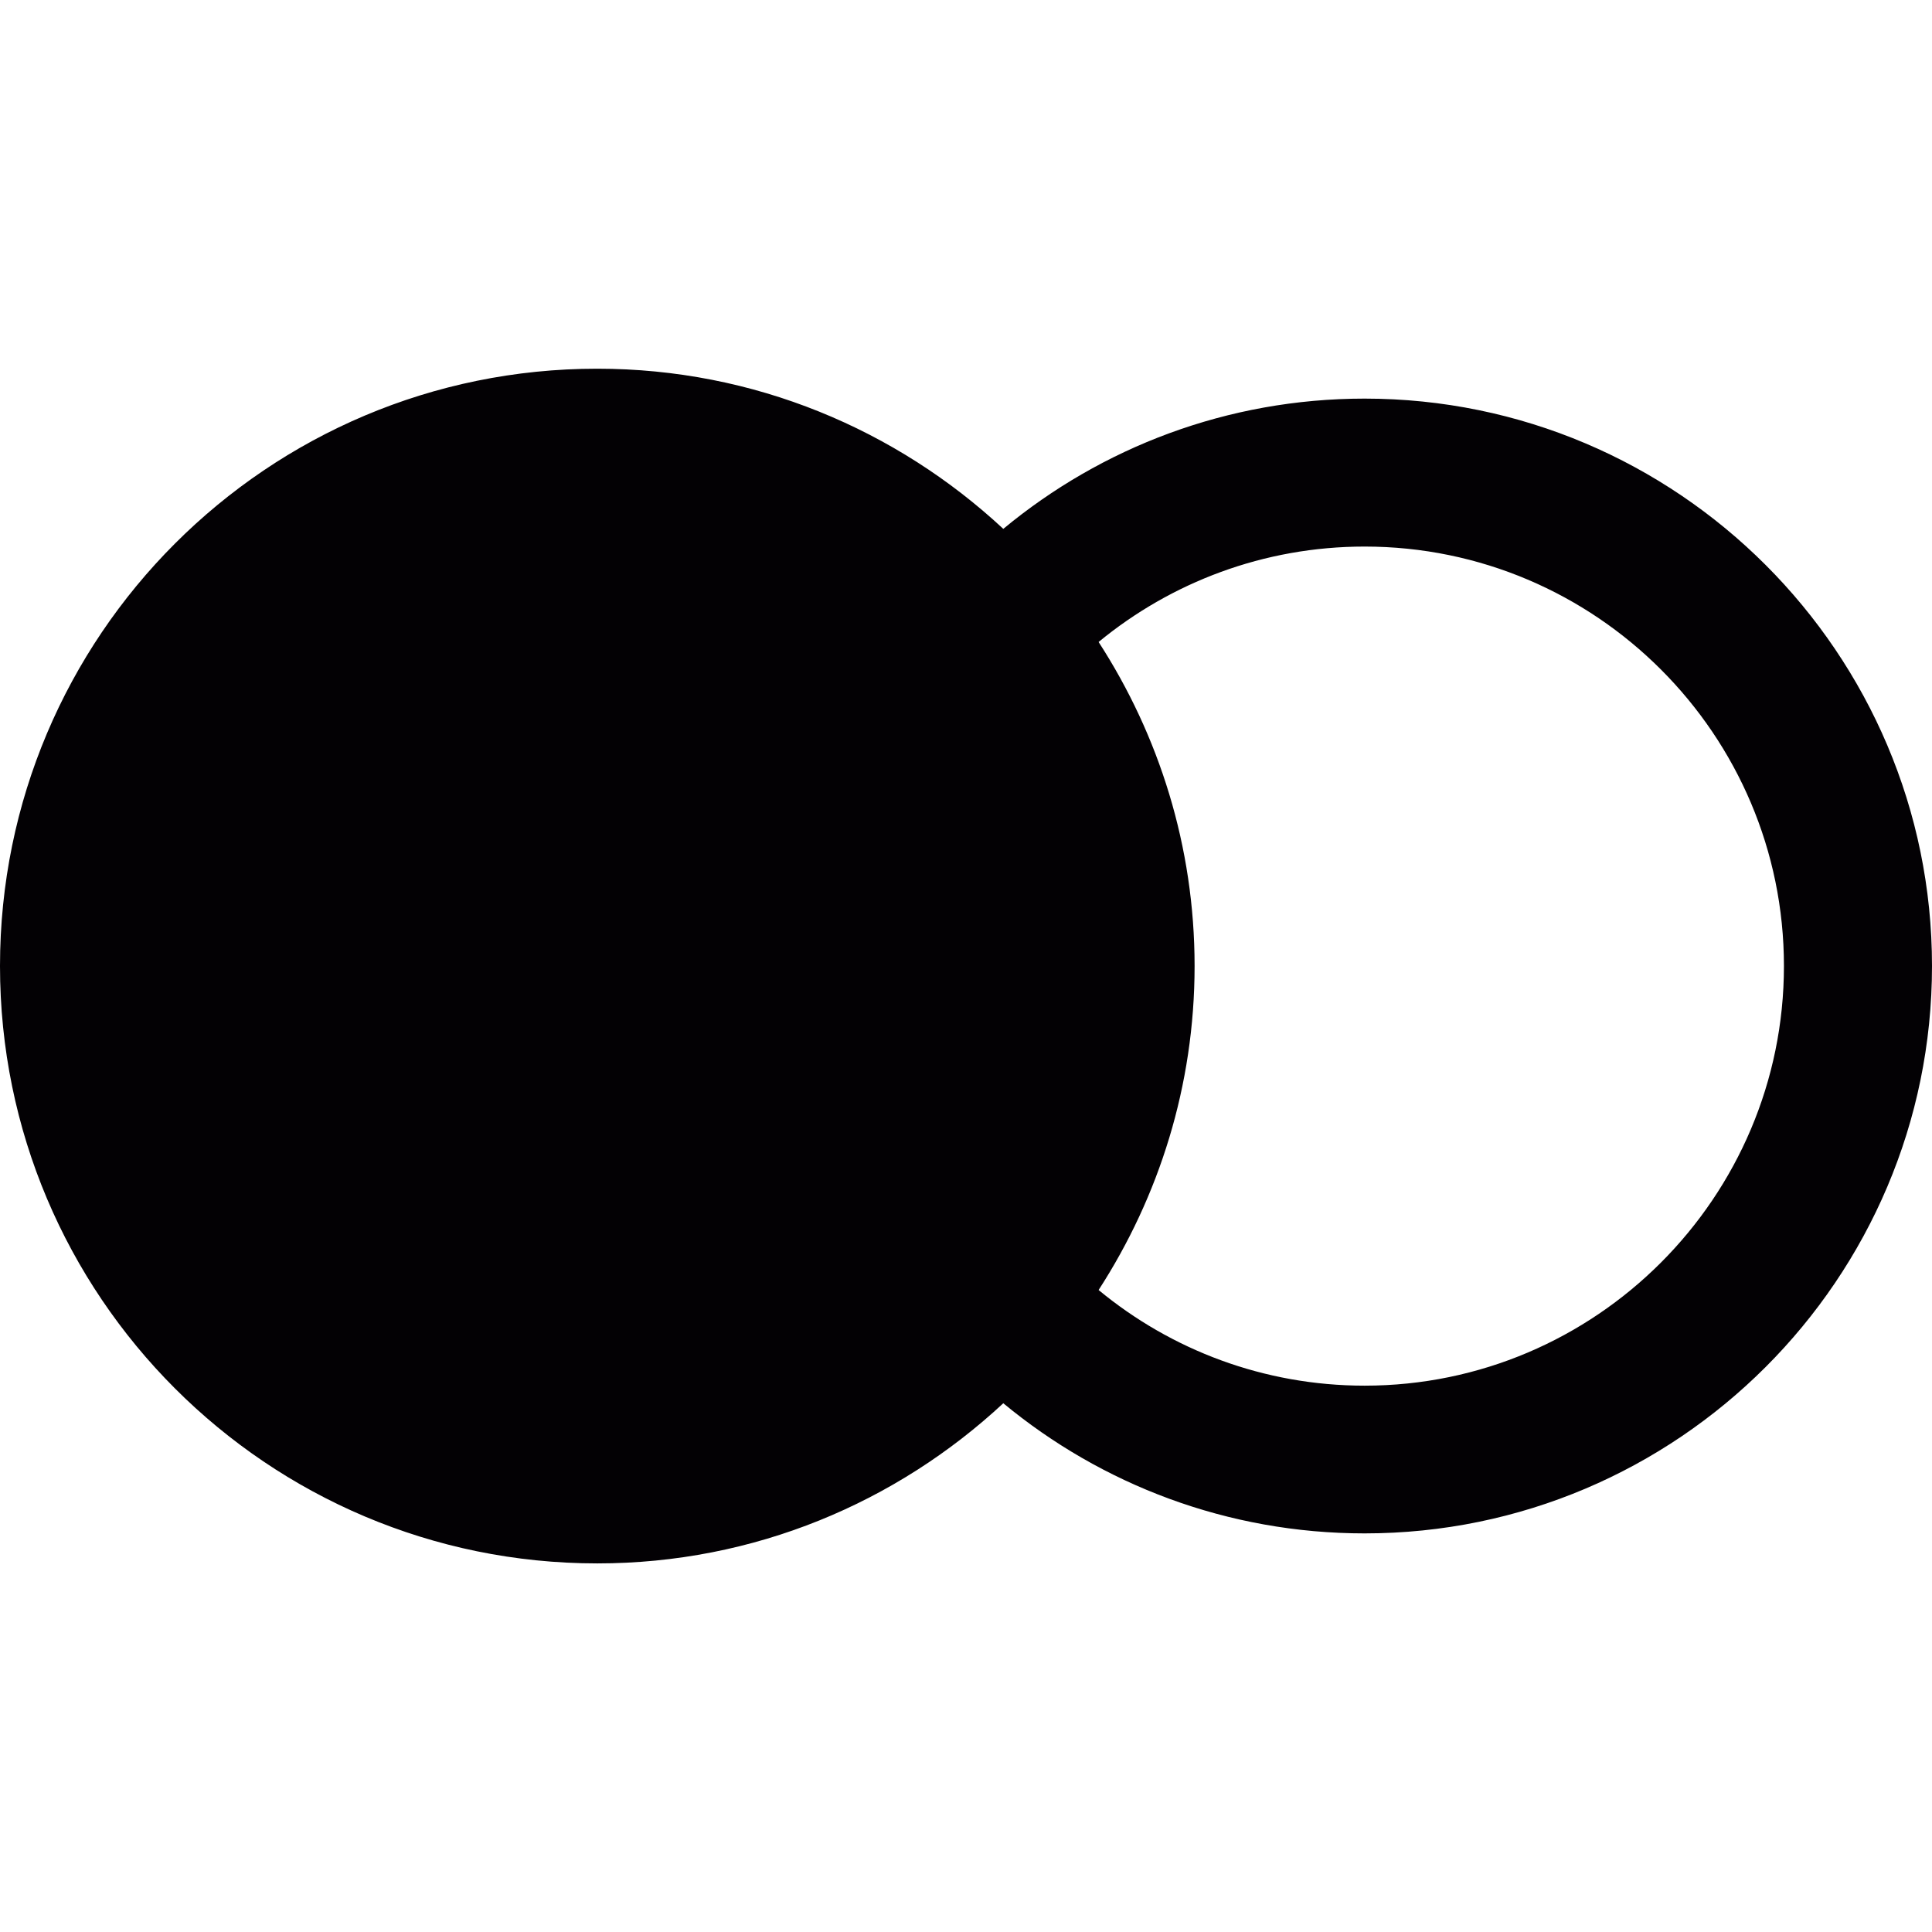
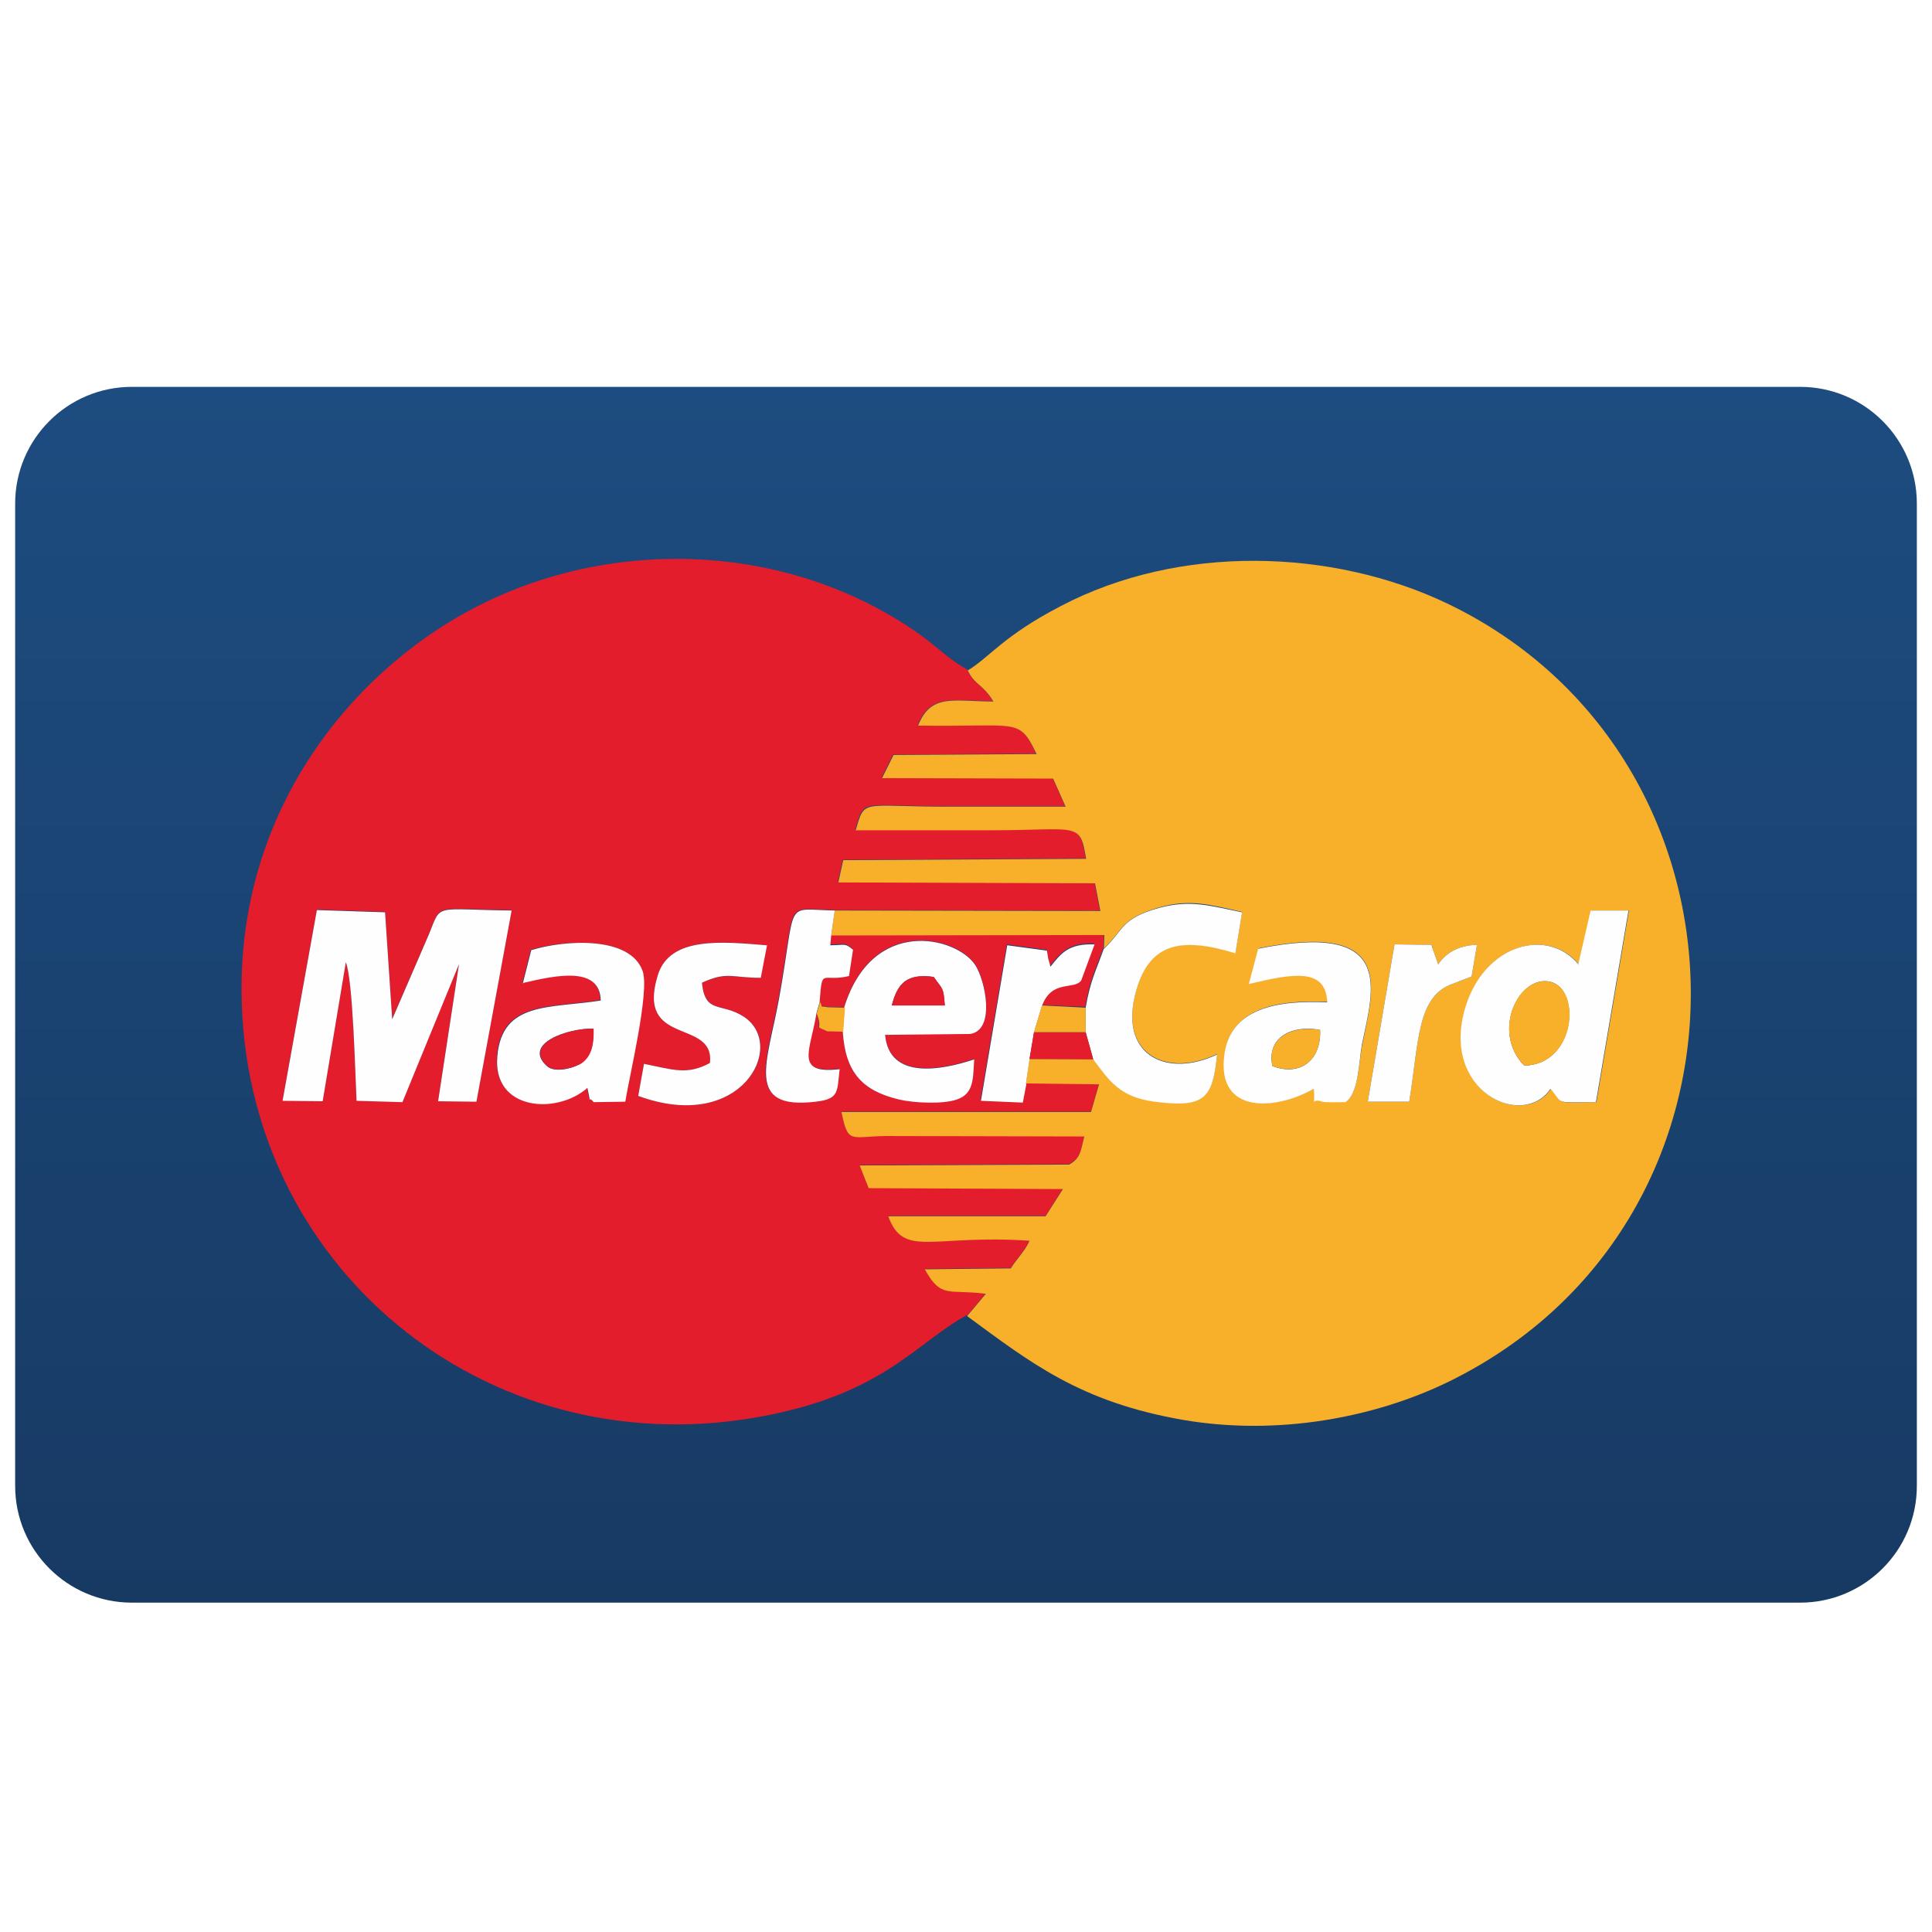
- <svg xmlns="http://www.w3.org/2000/svg" height="800px" width="800px" version="1.1" id="Capa_1" viewBox="0 0 17.25 17.25" xml:space="preserve">
+ <svg xmlns="http://www.w3.org/2000/svg" width="163.839" height="163.839" fill-rule="evenodd" clip-rule="evenodd" image-rendering="optimizeQuality" shape-rendering="geometricPrecision" text-rendering="geometricPrecision" viewBox="0 0 4335 4335" id="master-card">
+   <defs>
+     <linearGradient id="a" x1="2167.46" x2="2167.46" y1="868.38" y2="3596.59" gradientUnits="userSpaceOnUse">
+       <stop offset="0" stop-color="#1D4C80" />
+       <stop offset="1" stop-color="#173A63" />
+     </linearGradient>
+   </defs>
  <g>
-     <path style="fill:#030104;" d="M12.184,3.559c-1.225,0-2.35,0.437-3.226,1.163c-0.952-0.885-2.224-1.43-3.625-1.43   C2.388,3.291,0,5.679,0,8.625s2.388,5.334,5.333,5.334c1.402,0,2.673-0.545,3.625-1.43c0.876,0.725,2.001,1.162,3.226,1.162   c2.793,0,5.066-2.272,5.066-5.066S14.977,3.559,12.184,3.559z M12.184,12.372c-0.9,0-1.729-0.32-2.375-0.854   c0.539-0.833,0.857-1.825,0.857-2.893s-0.318-2.06-0.857-2.893C10.455,5.2,11.284,4.88,12.184,4.88c2.064,0,3.744,1.68,3.744,3.745   S14.248,12.372,12.184,12.372z" />
+     <g>
+       <rect width="4267" height="2728" x="34" y="868" fill="url(#a)" rx="262" ry="262" />
+       <path fill="#e41d2c" d="m1172 2206 19-75c73-22 222-32 250 47 16 46-30 237-39 293l-71 1c-16-20-3 17-14-32-68 61-213 51-202-72 11-122 117-106 232-124-2-78-100-57-176-39zm535-12c-65 0-75-14-132 11 7 71 44 43 95 77 97 64-7 262-238 177l13-72c65 13 98 26 148-2 12-101-167-35-117-197 27-88 146-76 244-67l-14 73zm-996-153 153 5 16 240 83-192c28-69 9-54 185-52l-79 429-86-1 47-308-127 310-103-3c-3-60-8-271-24-311l-52 312-90-1 77-428zm1459 911 42-50c-84-11-99 13-137-55l193-2c12-20 32-39 42-62-220-15-282 41-317-55h353l39-61-436-2-20-51 470-2c27-15 27-32 34-63l-445-1c-80 1-85 19-100-54h560l18-62-164-2-8 42-94-4 59-349 89 12c0 2 2 9 2 12 0 2 1 5 1 6l5 18c25-30 41-52 99-50l-30 81c-17 22-67-3-88 57l98 4c11-63 23-82 41-133l1-30-613 1-2 22c33 0 32-6 51 10l-9 59c-62 15-60-22-66 59 9 15-2 7 17 12l39 1c63-205 251-160 294-96 23 34 46 146-11 155l-191 2c9 101 125 80 200 55-3 42 0 76-39 90-31 11-96 8-130 0-84-19-120-61-126-152l-36-1c-33-15-7 0-24-41-14 84-52 138 52 126-6 50 1 67-54 73-160 19-108-88-82-231 41-228 9-200 125-198l596 1-12-62-576-2 11-50 545-3c-14-85-17-64-215-64h-302c21-73 10-53 206-53h265l-28-63-384-1 26-52 321-2c-41-84-39-60-266-64 29-72 80-54 169-54-25-40-43-37-58-71-37-19-70-53-107-79-283-200-667-221-975-71-277 134-549 444-546 873 4 613 542 1060 1151 956 286-49 358-165 476-230z" />
+       <path fill="#f8b02b" d="M2823 2128c310-63 259 90 234 214-8 37-8 110-37 130-7 0-48 1-52-1-28-11-15 22-19-29-84 48-217 59-201-75 13-107 121-124 231-119-4-79-76-66-176-41l21-79zm306-9 83 1c1 2 2 5 2 7l13 37c15-23 43-43 87-44l-12 71-41 16c-82 27-77 130-99 265h-93l60-353zm441-76h85l-73 430c-95 1-72 6-102-30-62 92-248 7-191-183 42-142 184-180 254-96l28-122zm-1399-540c15 34 34 31 58 71-89 0-140-19-169 54 227 4 225-20 266 64l-321 2-26 52 384 1 28 63h-265c-195 0-185-19-206 53h302c198 0 201-21 215 64l-545 3-11 50 576 2 12 62-596-1-8 56 613-1-1 30c46-44 38-67 124-92 71-20 116-5 186 10l-15 92c-120-36-198-27-226 97-31 133 74 183 185 130-10 97-26 121-140 106-79-10-103-48-138-95h-143l-8 55 164 2-18 62h-560c15 73 20 55 100 54l445 1c-8 30-7 48-34 63l-470 2 20 51 436 2-39 61h-353c35 95 97 40 317 55-10 23-30 42-42 62l-193 2c37 67 53 44 137 55l-42 50c143 105 254 193 485 233 210 36 429-4 598-87 732-361 712-1401-6-1745-258-123-600-134-867 6-129 67-160 115-208 144z" />
+       <path fill="#fefefe" d="m634 2470 90 1 52-312c16 40 21 251 24 311l103 3 127-310-47 308 86 1 79-429c-176-2-157-17-185 52l-83 192-16-240-153-5-77 428zM3420 2391c-75-77-11-205 59-188 69 17 56 186-59 188zm122-227c-70-84-211-46-254 96-57 189 129 275 191 183 30 36 7 30 102 30l73-430h-85l-28 122zM2855 2392c-14-67 48-93 107-81 3 68-45 105-107 81zm-32-263-21 79c100-24 173-37 176 41-110-5-218 12-231 119-17 134 117 123 201 75 4 51-9 18 19 29 4 2 45 1 52 1 30-19 30-93 37-130 26-125 76-277-234-214zM1331 2308c2 34-4 60-26 77-15 11-60 24-78 7-56-51 49-85 103-84zm-159-102c76-18 174-39 176 39-115 18-221 2-232 124-12 123 133 133 202 72 11 49-2 12 14 32l71-1c9-57 55-247 39-293-28-80-176-70-250-47l-19 75zM2001 2256c13-51 35-72 94-64 21 30 21 21 25 64h-119zm-106 5-4 54c6 91 43 132 126 152 34 8 99 11 130 0 39-13 36-48 39-90-75 25-191 46-200-55l191-2c57-9 34-120 11-155-43-64-231-109-294 96zM2477 2128c-18 51-30 70-41 133v55l17 61c35 47 59 85 138 95 114 15 130-9 140-106-112 53-216 3-185-130 29-125 107-133 226-97l15-92c-70-14-115-29-186-10-86 24-78 48-124 92zM1720 2121c-98-8-217-21-244 67-50 162 128 96 117 197-51 28-83 15-148 2l-13 72c231 85 334-112 238-177-51-34-88-5-95-77 57-26 66-11 132-11l14-73z" />
+       <path fill="#fefefe" d="m1832 2273 7-24c6-81 4-44 66-59l9-59c-19-16-18-10-51-10l2-22 8-56c-116-2-84-30-125 198-26 143-78 250 82 231 54-6 48-23 54-73-103 12-65-42-52-126zM2302 2432l8-55 10-60 18-60c22-60 72-35 88-57l30-81c-59-2-75 20-99 50l-5-18c0-1-1-4-1-6s-2-10-2-12l-89-12-59 349 94 4 8-42zM3069 2472h93c22-135 17-238 99-265l41-16 12-71c-44 1-72 21-87 44l-13-37c-1-2-1-5-2-7l-83-1-60 353z" />
+       <path fill="#f8b02b" d="M3420 2391c116-2 129-171 59-188-71-17-134 111-59 188z" />
+       <path fill="#e41d2c" d="M1331 2308c-54-1-159 33-103 84 18 16 63 3 78-7 22-16 27-43 26-77zM2310 2376l143 1-17-61h-116z" />
+       <path fill="#f8b02b" d="M2855 2392c63 23 110-13 107-81-60-11-121 15-107 81zM2320 2316h116v-55l-98-5z" />
+       <path fill="#e41d2c" d="M2001 2256h119c-3-42-4-34-25-64-59-8-81 13-94 64z" />
+       <path fill="#f8b02b" d="M1832 2273c17 41-9 26 24 41l36 1 4-54-39-1c-20-4-9 3-17-12l-7 24z" />
+     </g>
  </g>
</svg>
